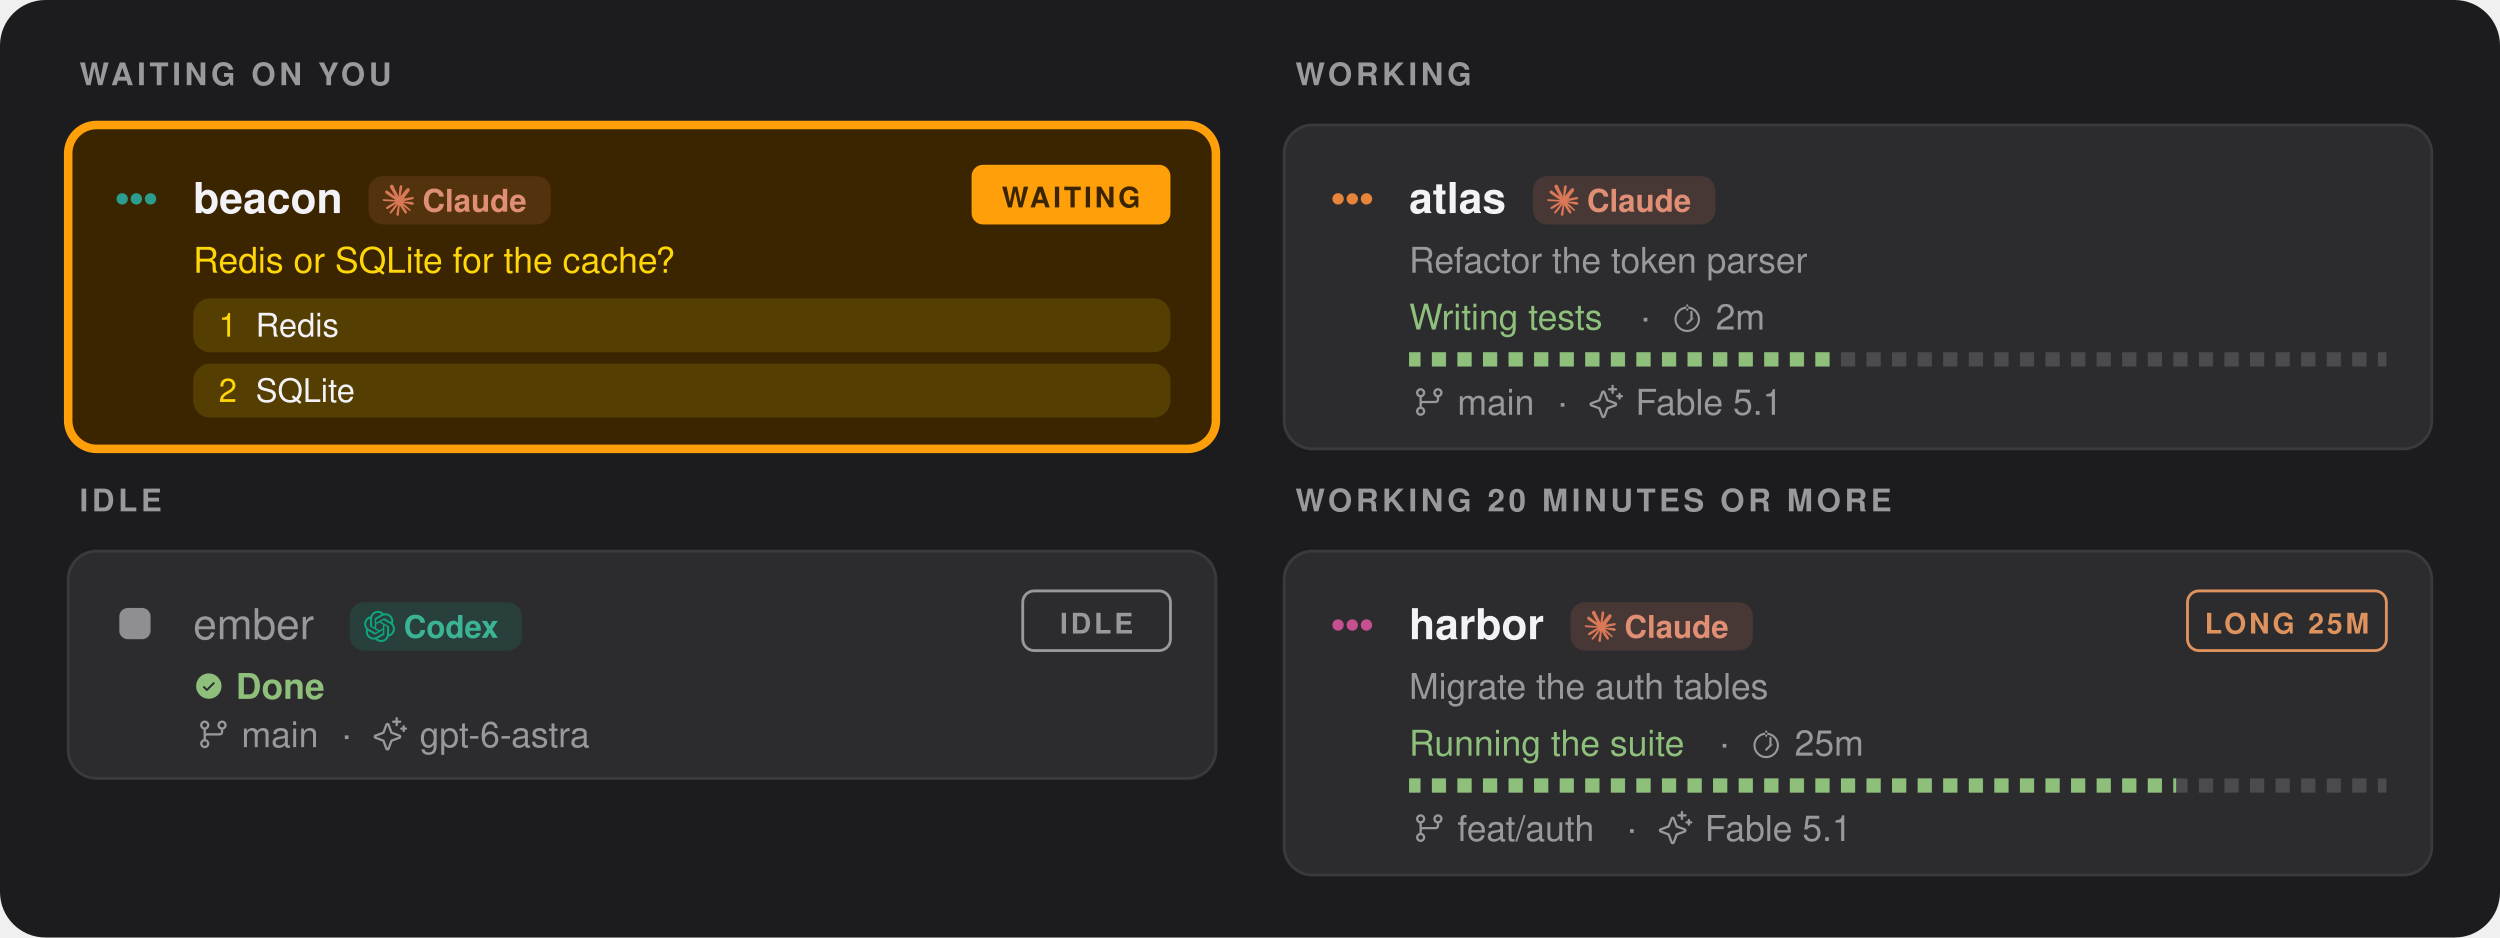
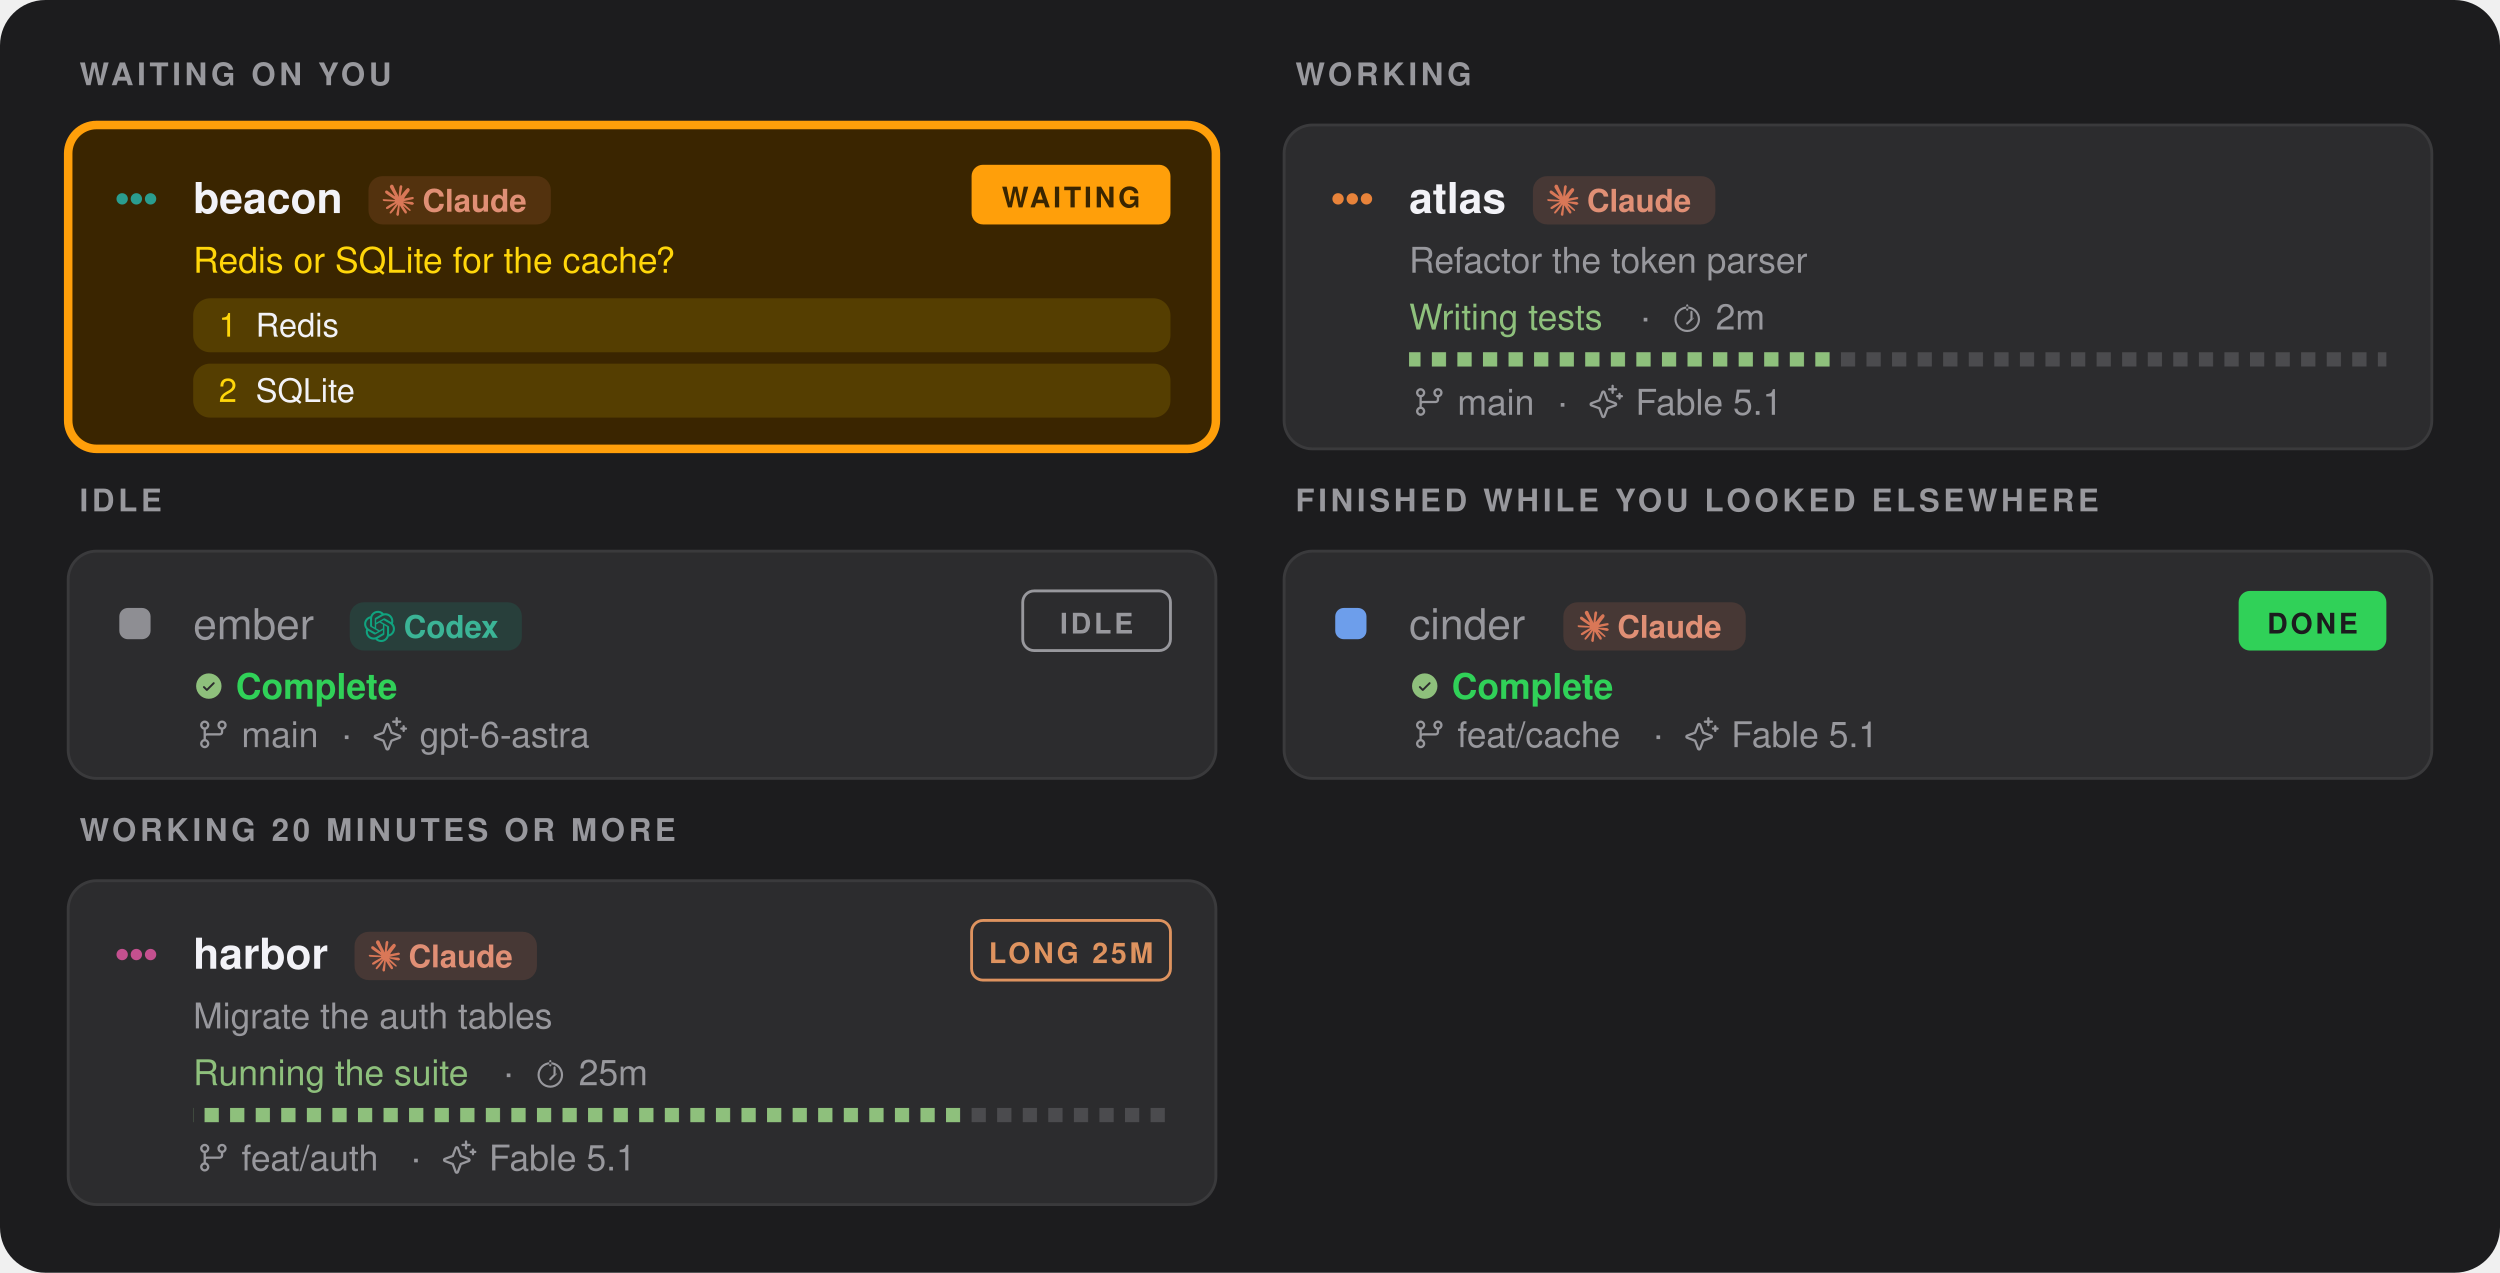
- <svg xmlns="http://www.w3.org/2000/svg" viewBox="0 0 880 330" width="880" role="img" aria-label="Four cards: one amber with a WAITING badge, its question and a button per answer, one at work with a report and ticks, one grey with an IDLE outline, and one at work for 25 minutes with a warm long badge">
+ <svg xmlns="http://www.w3.org/2000/svg" viewBox="0 0 880 448" width="880" role="img" aria-label="Five cards: one amber with a WAITING badge, its question and a button per answer, one at work with a report and ticks, one grey with an IDLE outline, one grey with a green DONE badge, and one at work for 25 minutes with a warm long badge">
  <defs>
    <pattern id="tickmask" width="9" height="5" patternUnits="userSpaceOnUse">
      <rect width="5" height="5" fill="#ffffff" />
    </pattern>
    <mask id="tick">
-       <rect width="880" height="330" fill="url(#tickmask)" />
+       <rect width="880" height="448" fill="url(#tickmask)" />
    </mask>
  </defs>
-   <rect width="880" height="330" rx="16" fill="#1c1c1e" />
+   <rect width="880" height="448" rx="16" fill="#1c1c1e" />
  <text x="28" y="30" fill="#98989d" font-size="11" font-weight="700" font-family="-apple-system, BlinkMacSystemFont, 'Segoe UI', Helvetica, Arial, sans-serif" letter-spacing="1.3">WAITING ON YOU</text>
  <rect x="24" y="44" width="404" height="114" rx="10" fill="#3a2500" stroke="#ff9f0a" stroke-width="3" />
  <circle cx="43" cy="70" r="2" fill="#2a9d8f">
    <animate attributeName="opacity" values="0.25;1;0.25" dur="1.4s" begin="0.00s" repeatCount="indefinite" />
  </circle>
  <circle cx="48" cy="70" r="2" fill="#2a9d8f">
    <animate attributeName="opacity" values="0.25;1;0.25" dur="1.4s" begin="0.18s" repeatCount="indefinite" />
  </circle>
  <circle cx="53" cy="70" r="2" fill="#2a9d8f">
    <animate attributeName="opacity" values="0.25;1;0.25" dur="1.4s" begin="0.36s" repeatCount="indefinite" />
  </circle>
  <text x="68" y="75" fill="#f2f2f7" font-size="15" font-weight="600" font-family="-apple-system, BlinkMacSystemFont, 'Segoe UI', Helvetica, Arial, sans-serif">beacon</text>
  <rect x="129.7" y="62" width="64.2" height="17" rx="5" fill="#d97757" opacity="0.16" />
  <g transform="translate(134.7,65) scale(0.4583)" fill="#d97757">
    <path d="m4.714 15.956 4.717-2.647.079-.231-.079-.128h-.231l-.789-.049-2.696-.073-2.337-.097-2.265-.121-.571-.121-.534-.704.055-.352.48-.322.686.061 1.518.103 2.277.158 1.651.097 2.447.255h.389l.055-.158-.134-.097-.103-.097L6.973 9.836l-2.55-1.688-1.336-.971-.723-.492-.364-.461-.158-1.008.656-.723.88.061.225.061.892.686 1.906 1.475 2.489 1.834.364.303.146-.103.018-.073-.164-.273-1.354-2.447-1.445-2.489-.643-1.032-.17-.619c-.061-.255-.103-.467-.103-.729L6.287.134 6.7 0l.996.134.419.364.619 1.415 1.002 2.228 1.554 3.03.455.898.243.832.091.255h.158v-.146l.128-1.706.237-2.095.231-2.696.079-.759.376-.911.747-.492.583.279.48.686-.067.443-.285 1.852-.559 2.902-.364 1.943h.212l.243-.243.984-1.305 1.651-2.064.729-.82.85-.905.546-.431h1.032l.759 1.129-.34 1.166-1.062 1.348-.88 1.141-1.263 1.7-.789 1.36.073.109.188-.018 2.853-.607 1.542-.279 1.84-.316.832.389.091.395-.328.807-1.967.486-2.307.461-3.436.814-.043.03.049.061 1.548.146.662.036h1.621l3.018.225.789.522.474.638-.079.486-1.214.619-1.639-.389-3.825-.911-1.311-.328h-.182v.109l1.093 1.069 2.003 1.809 2.507 2.331.128.577-.322.455-.34-.049-2.204-1.657-.85-.747-1.925-1.621h-.128v.17l.443.65 2.344 3.521.121 1.081-.17.352-.607.212-.668-.121-1.372-1.925L14.38 17.959l-1.141-1.943-.14.079-.674 7.255-.316.37-.729.279-.607-.461-.322-.747.322-1.475.389-1.925.316-1.53.285-1.9.17-.631-.012-.043-.14.018-1.433 1.967-2.18 2.945-1.724 1.846-.413.164-.716-.37.067-.662.401-.589 2.386-3.036 1.439-1.882.929-1.087-.006-.158h-.055l-6.338 4.116-1.129.146-.486-.455.061-.747.231-.243 1.906-1.311Z" />
  </g>
  <text x="148.7" y="74.5" fill="#e08f75" font-size="11" font-weight="600" font-family="-apple-system, BlinkMacSystemFont, 'Segoe UI', Helvetica, Arial, sans-serif">Claude</text>
  <text x="68" y="96" fill="#ffd60a" font-size="12.5" font-weight="400" font-family="-apple-system, BlinkMacSystemFont, 'Segoe UI', Helvetica, Arial, sans-serif">Redis or SQLite for the cache?</text>
  <rect x="68" y="105" width="344" height="19" rx="6" fill="#ffd60a" fill-opacity=".14" />
  <text x="77" y="118.5" fill="#ffd60a" font-size="11.5" font-weight="500" font-family="-apple-system, BlinkMacSystemFont, 'Segoe UI', Helvetica, Arial, sans-serif">1</text>
  <text x="90" y="118.5" fill="#f2f2f7" font-size="11.5" font-weight="500" font-family="-apple-system, BlinkMacSystemFont, 'Segoe UI', Helvetica, Arial, sans-serif">Redis</text>
  <rect x="68" y="128" width="344" height="19" rx="6" fill="#ffd60a" fill-opacity=".14" />
  <text x="77" y="141.5" fill="#ffd60a" font-size="11.5" font-weight="500" font-family="-apple-system, BlinkMacSystemFont, 'Segoe UI', Helvetica, Arial, sans-serif">2</text>
  <text x="90" y="141.5" fill="#f2f2f7" font-size="11.5" font-weight="500" font-family="-apple-system, BlinkMacSystemFont, 'Segoe UI', Helvetica, Arial, sans-serif">SQLite</text>
  <g>
    <rect x="342" y="58" width="70" height="21" rx="4" fill="#ff9f0a" stroke="none" />
    <text x="377.0" y="73" fill="#3a2500" font-size="10" font-weight="700" letter-spacing="1" text-anchor="middle" font-family="-apple-system, BlinkMacSystemFont, 'Segoe UI', Helvetica, Arial, sans-serif">WAITING</text>
  </g>
  <text x="456" y="30" fill="#98989d" font-size="11" font-weight="700" font-family="-apple-system, BlinkMacSystemFont, 'Segoe UI', Helvetica, Arial, sans-serif" letter-spacing="1.3">WORKING</text>
  <rect x="452" y="44" width="404" height="114" rx="10" fill="#2c2c2e" stroke="#3a3a3c" />
  <circle cx="471" cy="70" r="2" fill="#e8833a">
    <animate attributeName="opacity" values="0.25;1;0.25" dur="1.4s" begin="0.00s" repeatCount="indefinite" />
  </circle>
  <circle cx="476" cy="70" r="2" fill="#e8833a">
    <animate attributeName="opacity" values="0.25;1;0.25" dur="1.4s" begin="0.18s" repeatCount="indefinite" />
  </circle>
  <circle cx="481" cy="70" r="2" fill="#e8833a">
    <animate attributeName="opacity" values="0.25;1;0.25" dur="1.4s" begin="0.36s" repeatCount="indefinite" />
  </circle>
  <text x="496" y="75" fill="#f2f2f7" font-size="15" font-weight="600" font-family="-apple-system, BlinkMacSystemFont, 'Segoe UI', Helvetica, Arial, sans-serif">atlas</text>
  <rect x="539.6" y="62" width="64.2" height="17" rx="5" fill="#d97757" opacity="0.16" />
  <g transform="translate(544.6,65) scale(0.4583)" fill="#d97757">
    <path d="m4.714 15.956 4.717-2.647.079-.231-.079-.128h-.231l-.789-.049-2.696-.073-2.337-.097-2.265-.121-.571-.121-.534-.704.055-.352.48-.322.686.061 1.518.103 2.277.158 1.651.097 2.447.255h.389l.055-.158-.134-.097-.103-.097L6.973 9.836l-2.55-1.688-1.336-.971-.723-.492-.364-.461-.158-1.008.656-.723.88.061.225.061.892.686 1.906 1.475 2.489 1.834.364.303.146-.103.018-.073-.164-.273-1.354-2.447-1.445-2.489-.643-1.032-.17-.619c-.061-.255-.103-.467-.103-.729L6.287.134 6.7 0l.996.134.419.364.619 1.415 1.002 2.228 1.554 3.03.455.898.243.832.091.255h.158v-.146l.128-1.706.237-2.095.231-2.696.079-.759.376-.911.747-.492.583.279.48.686-.067.443-.285 1.852-.559 2.902-.364 1.943h.212l.243-.243.984-1.305 1.651-2.064.729-.82.85-.905.546-.431h1.032l.759 1.129-.34 1.166-1.062 1.348-.88 1.141-1.263 1.7-.789 1.36.073.109.188-.018 2.853-.607 1.542-.279 1.84-.316.832.389.091.395-.328.807-1.967.486-2.307.461-3.436.814-.043.03.049.061 1.548.146.662.036h1.621l3.018.225.789.522.474.638-.079.486-1.214.619-1.639-.389-3.825-.911-1.311-.328h-.182v.109l1.093 1.069 2.003 1.809 2.507 2.331.128.577-.322.455-.34-.049-2.204-1.657-.85-.747-1.925-1.621h-.128v.17l.443.65 2.344 3.521.121 1.081-.17.352-.607.212-.668-.121-1.372-1.925L14.38 17.959l-1.141-1.943-.14.079-.674 7.255-.316.37-.729.279-.607-.461-.322-.747.322-1.475.389-1.925.316-1.53.285-1.9.17-.631-.012-.043-.14.018-1.433 1.967-2.18 2.945-1.724 1.846-.413.164-.716-.37.067-.662.401-.589 2.386-3.036 1.439-1.882.929-1.087-.006-.158h-.055l-6.338 4.116-1.129.146-.486-.455.061-.747.231-.243 1.906-1.311Z" />
  </g>
  <text x="558.6" y="74.5" fill="#e08f75" font-size="11" font-weight="600" font-family="-apple-system, BlinkMacSystemFont, 'Segoe UI', Helvetica, Arial, sans-serif">Claude</text>
  <text x="496" y="96" fill="#98989d" font-size="12.5" font-weight="400" font-family="-apple-system, BlinkMacSystemFont, 'Segoe UI', Helvetica, Arial, sans-serif">Refactor the token parser</text>
  <text x="496" y="116" fill="#8ec07c" font-size="12.5" font-weight="400" font-family="-apple-system, BlinkMacSystemFont, 'Segoe UI', Helvetica, Arial, sans-serif">Writing tests</text>
  <text x="577.2" y="116" fill="#98989d" font-size="12.5" font-weight="400" font-family="-apple-system, BlinkMacSystemFont, 'Segoe UI', Helvetica, Arial, sans-serif">·</text>
  <g transform="translate(587.9,106) scale(0.0469)" fill="#98989d">
    <path d="M128,40a96,96,0,1,0,96,96A96.11,96.11,0,0,0,128,40Zm0,176a80,80,0,1,1,80-80A80.09,80.09,0,0,1,128,216Zm45.66-93.66a8,8,0,0,1,0,11.32l-40,40a8,8,0,0,1-11.32-11.32L152,132.69V80a8,8,0,0,1,16,0v58.34ZM128,72a8,8,0,0,1-8-8V32a8,8,0,0,1,16,0V64A8,8,0,0,1,128,72Z" />
  </g>
  <text x="603.9" y="116" fill="#98989d" font-size="12.5" font-weight="400" font-family="-apple-system, BlinkMacSystemFont, 'Segoe UI', Helvetica, Arial, sans-serif">2m</text>
  <g mask="url(#tick)">
    <rect x="496" y="124" width="344" height="5" fill="#f2f2f7" opacity="0.16" />
    <rect x="496" y="124" width="150" height="5" fill="#8ec07c" />
  </g>
  <g transform="translate(496,135) scale(0.0508)" fill="#98989d">
    <path d="M232,64a32,32,0,1,0-40,31v17a8,8,0,0,1-8,8H96a23.84,23.84,0,0,0-8,1.38V95a32,32,0,1,0-16,0v66a32,32,0,1,0,16,0V144a8,8,0,0,1,8-8h88a24,24,0,0,0,24-24V95A32.06,32.06,0,0,0,232,64ZM64,64A16,16,0,1,1,80,80,16,16,0,0,1,64,64ZM96,192a16,16,0,1,1-16-16A16,16,0,0,1,96,192ZM200,80a16,16,0,1,1,16-16A16,16,0,0,1,200,80Z" />
  </g>
  <text x="513" y="146" fill="#98989d" font-size="12.5" font-weight="400" font-family="-apple-system, BlinkMacSystemFont, 'Segoe UI', Helvetica, Arial, sans-serif">main</text>
  <text x="548.0" y="146" fill="#98989d" font-size="12.5" font-weight="400" font-family="-apple-system, BlinkMacSystemFont, 'Segoe UI', Helvetica, Arial, sans-serif">·</text>
  <g transform="translate(558.7,135) scale(0.0508)" fill="#98989d">
    <path d="M197.58,129.06,146,110l-19-51.62a15.92,15.92,0,0,0-29.88,0L78,110l-51.62,19a15.92,15.92,0,0,0,0,29.88L78,178l19,51.62a15.92,15.92,0,0,0,29.88,0L146,178l51.62-19a15.92,15.92,0,0,0,0-29.88ZM137,164.22a8,8,0,0,0-4.74,4.74L112,223.85,91.78,169A8,8,0,0,0,87,164.22L32.15,144,87,123.78A8,8,0,0,0,91.78,119L112,64.15,132.22,119a8,8,0,0,0,4.74,4.74L191.85,144ZM144,40a8,8,0,0,1,8-8h16V16a8,8,0,0,1,16,0V32h16a8,8,0,0,1,0,16H184V64a8,8,0,0,1-16,0V48H152A8,8,0,0,1,144,40ZM248,88a8,8,0,0,1-8,8h-8v8a8,8,0,0,1-16,0V96h-8a8,8,0,0,1,0-16h8V72a8,8,0,0,1,16,0v8h8A8,8,0,0,1,248,88Z" />
  </g>
  <text x="575.7" y="146" fill="#98989d" font-size="12.5" font-weight="400" font-family="-apple-system, BlinkMacSystemFont, 'Segoe UI', Helvetica, Arial, sans-serif">Fable 5.1</text>
  <text x="28" y="180" fill="#98989d" font-size="11" font-weight="700" font-family="-apple-system, BlinkMacSystemFont, 'Segoe UI', Helvetica, Arial, sans-serif" letter-spacing="1.3">IDLE</text>
  <rect x="24" y="194" width="404" height="80" rx="10" fill="#2c2c2e" stroke="#3a3a3c" />
  <rect x="42" y="214" width="11" height="11" rx="3" fill="#8e8e93" />
  <text x="68" y="225" fill="#98989d" font-size="15" font-weight="500" font-family="-apple-system, BlinkMacSystemFont, 'Segoe UI', Helvetica, Arial, sans-serif">ember</text>
  <rect x="123.1" y="212" width="60.6" height="17" rx="5" fill="#10a37f" opacity="0.16" />
  <g transform="translate(128.1,215) scale(0.4583)" fill="#10a37f">
    <path d="M22.282 9.821a5.985 5.985 0 0 0-.516-4.911 6.046 6.046 0 0 0-6.51-2.9A6.065 6.065 0 0 0 4.981 4.182a5.985 5.985 0 0 0-3.998 2.9 6.046 6.046 0 0 0 .743 7.097 5.98 5.98 0 0 0 .511 4.911 6.051 6.051 0 0 0 6.515 2.9A5.985 5.985 0 0 0 13.26 24a6.056 6.056 0 0 0 5.772-4.206 5.989 5.989 0 0 0 3.998-2.9 6.056 6.056 0 0 0-.748-7.073zm-9.022 12.608a4.476 4.476 0 0 1-2.876-1.041l.142-.08 4.778-2.758a.795.795 0 0 0 .393-.681v-6.737l2.02 1.169a.071.071 0 0 1 .038.052v5.583a4.504 4.504 0 0 1-4.495 4.494zm-9.661-4.125a4.471 4.471 0 0 1-.535-3.014l.142.085 4.783 2.758a.771.771 0 0 0 .781 0l5.843-3.369v2.332a.08.08 0 0 1-.033.061L9.74 19.95a4.499 4.499 0 0 1-6.141-1.646zM2.341 7.896a4.485 4.485 0 0 1 2.365-1.973V11.6a.766.766 0 0 0 .388.676l5.814 3.354-2.02 1.169a.076.076 0 0 1-.071 0l-4.83-2.787A4.504 4.504 0 0 1 2.341 7.872zm16.596 3.856L13.104 8.364 15.119 7.2a.076.076 0 0 1 .071 0l4.83 2.791a4.494 4.494 0 0 1-.676 8.104v-5.677a.79.79 0 0 0-.407-.667zm2.011-3.023l-.142-.085-4.774-2.782a.776.776 0 0 0-.785 0L9.409 9.23V6.897a.066.066 0 0 1 .028-.061l4.83-2.787a4.499 4.499 0 0 1 6.68 4.66zM8.306 12.863l-2.02-1.164a.08.08 0 0 1-.038-.057V6.074a4.499 4.499 0 0 1 7.376-3.454l-.142.081L8.704 5.459a.795.795 0 0 0-.393.681zm1.098-2.365l2.602-1.5 2.607 1.5v2.999l-2.597 1.5-2.607-1.5Z" />
  </g>
  <text x="142.1" y="224.5" fill="#3bb496" font-size="11" font-weight="600" font-family="-apple-system, BlinkMacSystemFont, 'Segoe UI', Helvetica, Arial, sans-serif">Codex</text>
  <g transform="translate(68,236) scale(0.043)" fill="#8ec07c">
    <path d="M128,24A104,104,0,1,0,232,128,104.11,104.11,0,0,0,128,24Zm45.66,85.66-56,56a8,8,0,0,1-11.32,0l-24-24a8,8,0,0,1,11.32-11.32L112,148.69l50.34-50.35a8,8,0,0,1,11.32,11.32Z" />
  </g>
-   <text x="83" y="246" fill="#8ec07c" font-size="12.5" font-weight="600" font-family="-apple-system, BlinkMacSystemFont, 'Segoe UI', Helvetica, Arial, sans-serif">Done</text>
+   <text x="83" y="246" fill="#30d158" font-size="12.5" font-weight="600" font-family="-apple-system, BlinkMacSystemFont, 'Segoe UI', Helvetica, Arial, sans-serif">Complete</text>
  <g transform="translate(68,252) scale(0.0508)" fill="#98989d">
    <path d="M232,64a32,32,0,1,0-40,31v17a8,8,0,0,1-8,8H96a23.84,23.84,0,0,0-8,1.38V95a32,32,0,1,0-16,0v66a32,32,0,1,0,16,0V144a8,8,0,0,1,8-8h88a24,24,0,0,0,24-24V95A32.06,32.06,0,0,0,232,64ZM64,64A16,16,0,1,1,80,80,16,16,0,0,1,64,64ZM96,192a16,16,0,1,1-16-16A16,16,0,0,1,96,192ZM200,80a16,16,0,1,1,16-16A16,16,0,0,1,200,80Z" />
  </g>
  <text x="85" y="263" fill="#98989d" font-size="12.5" font-weight="400" font-family="-apple-system, BlinkMacSystemFont, 'Segoe UI', Helvetica, Arial, sans-serif">main</text>
  <text x="120.0" y="263" fill="#98989d" font-size="12.5" font-weight="400" font-family="-apple-system, BlinkMacSystemFont, 'Segoe UI', Helvetica, Arial, sans-serif">·</text>
  <g transform="translate(130.7,252) scale(0.0508)" fill="#98989d">
    <path d="M197.58,129.06,146,110l-19-51.62a15.92,15.92,0,0,0-29.88,0L78,110l-51.62,19a15.92,15.92,0,0,0,0,29.88L78,178l19,51.62a15.92,15.92,0,0,0,29.88,0L146,178l51.62-19a15.92,15.92,0,0,0,0-29.88ZM137,164.22a8,8,0,0,0-4.74,4.74L112,223.85,91.78,169A8,8,0,0,0,87,164.22L32.15,144,87,123.78A8,8,0,0,0,91.78,119L112,64.15,132.22,119a8,8,0,0,0,4.74,4.74L191.85,144ZM144,40a8,8,0,0,1,8-8h16V16a8,8,0,0,1,16,0V32h16a8,8,0,0,1,0,16H184V64a8,8,0,0,1-16,0V48H152A8,8,0,0,1,144,40ZM248,88a8,8,0,0,1-8,8h-8v8a8,8,0,0,1-16,0V96h-8a8,8,0,0,1,0-16h8V72a8,8,0,0,1,16,0v8h8A8,8,0,0,1,248,88Z" />
  </g>
  <text x="147.7" y="263" fill="#98989d" font-size="12.5" font-weight="400" font-family="-apple-system, BlinkMacSystemFont, 'Segoe UI', Helvetica, Arial, sans-serif">gpt-6-astra</text>
  <g>
    <rect x="360" y="208" width="52" height="21" rx="4" fill="none" stroke="#98989d" />
    <text x="386.0" y="223" fill="#98989d" font-size="10" font-weight="700" letter-spacing="1" text-anchor="middle" font-family="-apple-system, BlinkMacSystemFont, 'Segoe UI', Helvetica, Arial, sans-serif">IDLE</text>
  </g>
-   <text x="456" y="180" fill="#98989d" font-size="11" font-weight="700" font-family="-apple-system, BlinkMacSystemFont, 'Segoe UI', Helvetica, Arial, sans-serif" letter-spacing="1.3">WORKING 20 MINUTES OR MORE</text>
-   <rect x="452" y="194" width="404" height="114" rx="10" fill="#2c2c2e" stroke="#3a3a3c" />
-   <circle cx="471" cy="220" r="2" fill="#c4508f">
+   <text x="456" y="180" fill="#98989d" font-size="11" font-weight="700" font-family="-apple-system, BlinkMacSystemFont, 'Segoe UI', Helvetica, Arial, sans-serif" letter-spacing="1.3">FINISHED WHILE YOU LOOKED ELSEWHERE</text>
+   <rect x="452" y="194" width="404" height="80" rx="10" fill="#2c2c2e" stroke="#3a3a3c" />
+   <rect x="470" y="214" width="11" height="11" rx="3" fill="#6d9eeb" />
+   <text x="496" y="225" fill="#98989d" font-size="15" font-weight="500" font-family="-apple-system, BlinkMacSystemFont, 'Segoe UI', Helvetica, Arial, sans-serif">cinder</text>
+   <rect x="550.3" y="212" width="64.2" height="17" rx="5" fill="#d97757" opacity="0.16" />
+   <g transform="translate(555.3,215) scale(0.4583)" fill="#d97757">
+     <path d="m4.714 15.956 4.717-2.647.079-.231-.079-.128h-.231l-.789-.049-2.696-.073-2.337-.097-2.265-.121-.571-.121-.534-.704.055-.352.48-.322.686.061 1.518.103 2.277.158 1.651.097 2.447.255h.389l.055-.158-.134-.097-.103-.097L6.973 9.836l-2.55-1.688-1.336-.971-.723-.492-.364-.461-.158-1.008.656-.723.88.061.225.061.892.686 1.906 1.475 2.489 1.834.364.303.146-.103.018-.073-.164-.273-1.354-2.447-1.445-2.489-.643-1.032-.17-.619c-.061-.255-.103-.467-.103-.729L6.287.134 6.7 0l.996.134.419.364.619 1.415 1.002 2.228 1.554 3.03.455.898.243.832.091.255h.158v-.146l.128-1.706.237-2.095.231-2.696.079-.759.376-.911.747-.492.583.279.48.686-.067.443-.285 1.852-.559 2.902-.364 1.943h.212l.243-.243.984-1.305 1.651-2.064.729-.82.85-.905.546-.431h1.032l.759 1.129-.34 1.166-1.062 1.348-.88 1.141-1.263 1.7-.789 1.36.073.109.188-.018 2.853-.607 1.542-.279 1.84-.316.832.389.091.395-.328.807-1.967.486-2.307.461-3.436.814-.043.03.049.061 1.548.146.662.036h1.621l3.018.225.789.522.474.638-.079.486-1.214.619-1.639-.389-3.825-.911-1.311-.328h-.182v.109l1.093 1.069 2.003 1.809 2.507 2.331.128.577-.322.455-.34-.049-2.204-1.657-.85-.747-1.925-1.621h-.128v.17l.443.65 2.344 3.521.121 1.081-.17.352-.607.212-.668-.121-1.372-1.925L14.38 17.959l-1.141-1.943-.14.079-.674 7.255-.316.37-.729.279-.607-.461-.322-.747.322-1.475.389-1.925.316-1.53.285-1.9.17-.631-.012-.043-.14.018-1.433 1.967-2.18 2.945-1.724 1.846-.413.164-.716-.37.067-.662.401-.589 2.386-3.036 1.439-1.882.929-1.087-.006-.158h-.055l-6.338 4.116-1.129.146-.486-.455.061-.747.231-.243 1.906-1.311Z" />
+   </g>
+   <text x="569.3" y="224.5" fill="#e08f75" font-size="11" font-weight="600" font-family="-apple-system, BlinkMacSystemFont, 'Segoe UI', Helvetica, Arial, sans-serif">Claude</text>
+   <g transform="translate(496,236) scale(0.043)" fill="#8ec07c">
+     <path d="M128,24A104,104,0,1,0,232,128,104.11,104.11,0,0,0,128,24Zm45.66,85.66-56,56a8,8,0,0,1-11.32,0l-24-24a8,8,0,0,1,11.32-11.32L112,148.69l50.34-50.35a8,8,0,0,1,11.32,11.32Z" />
+   </g>
+   <text x="511" y="246" fill="#30d158" font-size="12.5" font-weight="600" font-family="-apple-system, BlinkMacSystemFont, 'Segoe UI', Helvetica, Arial, sans-serif">Complete</text>
+   <g transform="translate(496,252) scale(0.0508)" fill="#98989d">
+     <path d="M232,64a32,32,0,1,0-40,31v17a8,8,0,0,1-8,8H96a23.84,23.84,0,0,0-8,1.38V95a32,32,0,1,0-16,0v66a32,32,0,1,0,16,0V144a8,8,0,0,1,8-8h88a24,24,0,0,0,24-24V95A32.06,32.06,0,0,0,232,64ZM64,64A16,16,0,1,1,80,80,16,16,0,0,1,64,64ZM96,192a16,16,0,1,1-16-16A16,16,0,0,1,96,192ZM200,80a16,16,0,1,1,16-16A16,16,0,0,1,200,80Z" />
+   </g>
+   <text x="513" y="263" fill="#98989d" font-size="12.5" font-weight="400" font-family="-apple-system, BlinkMacSystemFont, 'Segoe UI', Helvetica, Arial, sans-serif">feat/cache</text>
+   <text x="581.7" y="263" fill="#98989d" font-size="12.5" font-weight="400" font-family="-apple-system, BlinkMacSystemFont, 'Segoe UI', Helvetica, Arial, sans-serif">·</text>
+   <g transform="translate(592.4,252) scale(0.0508)" fill="#98989d">
+     <path d="M197.58,129.06,146,110l-19-51.62a15.92,15.92,0,0,0-29.88,0L78,110l-51.62,19a15.92,15.92,0,0,0,0,29.88L78,178l19,51.62a15.92,15.92,0,0,0,29.88,0L146,178l51.62-19a15.92,15.92,0,0,0,0-29.88ZM137,164.22a8,8,0,0,0-4.74,4.74L112,223.85,91.78,169A8,8,0,0,0,87,164.22L32.15,144,87,123.78A8,8,0,0,0,91.78,119L112,64.15,132.22,119a8,8,0,0,0,4.74,4.74L191.85,144ZM144,40a8,8,0,0,1,8-8h16V16a8,8,0,0,1,16,0V32h16a8,8,0,0,1,0,16H184V64a8,8,0,0,1-16,0V48H152A8,8,0,0,1,144,40ZM248,88a8,8,0,0,1-8,8h-8v8a8,8,0,0,1-16,0V96h-8a8,8,0,0,1,0-16h8V72a8,8,0,0,1,16,0v8h8A8,8,0,0,1,248,88Z" />
+   </g>
+   <text x="609.4" y="263" fill="#98989d" font-size="12.5" font-weight="400" font-family="-apple-system, BlinkMacSystemFont, 'Segoe UI', Helvetica, Arial, sans-serif">Fable 5.1</text>
+   <g>
+     <rect x="788" y="208" width="52" height="21" rx="4" fill="#30d158" stroke="none" />
+     <text x="814.0" y="223" fill="#1c1c1e" font-size="10" font-weight="700" letter-spacing="1" text-anchor="middle" font-family="-apple-system, BlinkMacSystemFont, 'Segoe UI', Helvetica, Arial, sans-serif">DONE</text>
+   </g>
+   <text x="28" y="296" fill="#98989d" font-size="11" font-weight="700" font-family="-apple-system, BlinkMacSystemFont, 'Segoe UI', Helvetica, Arial, sans-serif" letter-spacing="1.3">WORKING 20 MINUTES OR MORE</text>
+   <rect x="24" y="310" width="404" height="114" rx="10" fill="#2c2c2e" stroke="#3a3a3c" />
+   <circle cx="43" cy="336" r="2" fill="#c4508f">
    <animate attributeName="opacity" values="0.25;1;0.25" dur="1.4s" begin="0.00s" repeatCount="indefinite" />
  </circle>
-   <circle cx="476" cy="220" r="2" fill="#c4508f">
+   <circle cx="48" cy="336" r="2" fill="#c4508f">
    <animate attributeName="opacity" values="0.25;1;0.25" dur="1.4s" begin="0.18s" repeatCount="indefinite" />
  </circle>
-   <circle cx="481" cy="220" r="2" fill="#c4508f">
+   <circle cx="53" cy="336" r="2" fill="#c4508f">
    <animate attributeName="opacity" values="0.25;1;0.25" dur="1.4s" begin="0.36s" repeatCount="indefinite" />
  </circle>
-   <text x="496" y="225" fill="#f2f2f7" font-size="15" font-weight="600" font-family="-apple-system, BlinkMacSystemFont, 'Segoe UI', Helvetica, Arial, sans-serif">harbor</text>
-   <rect x="552.8" y="212" width="64.2" height="17" rx="5" fill="#d97757" opacity="0.16" />
-   <g transform="translate(557.8,215) scale(0.4583)" fill="#d97757">
+   <text x="68" y="341" fill="#f2f2f7" font-size="15" font-weight="600" font-family="-apple-system, BlinkMacSystemFont, 'Segoe UI', Helvetica, Arial, sans-serif">harbor</text>
+   <rect x="124.8" y="328" width="64.2" height="17" rx="5" fill="#d97757" opacity="0.16" />
+   <g transform="translate(129.8,331) scale(0.4583)" fill="#d97757">
    <path d="m4.714 15.956 4.717-2.647.079-.231-.079-.128h-.231l-.789-.049-2.696-.073-2.337-.097-2.265-.121-.571-.121-.534-.704.055-.352.48-.322.686.061 1.518.103 2.277.158 1.651.097 2.447.255h.389l.055-.158-.134-.097-.103-.097L6.973 9.836l-2.55-1.688-1.336-.971-.723-.492-.364-.461-.158-1.008.656-.723.88.061.225.061.892.686 1.906 1.475 2.489 1.834.364.303.146-.103.018-.073-.164-.273-1.354-2.447-1.445-2.489-.643-1.032-.17-.619c-.061-.255-.103-.467-.103-.729L6.287.134 6.7 0l.996.134.419.364.619 1.415 1.002 2.228 1.554 3.03.455.898.243.832.091.255h.158v-.146l.128-1.706.237-2.095.231-2.696.079-.759.376-.911.747-.492.583.279.48.686-.067.443-.285 1.852-.559 2.902-.364 1.943h.212l.243-.243.984-1.305 1.651-2.064.729-.82.85-.905.546-.431h1.032l.759 1.129-.34 1.166-1.062 1.348-.88 1.141-1.263 1.7-.789 1.36.073.109.188-.018 2.853-.607 1.542-.279 1.84-.316.832.389.091.395-.328.807-1.967.486-2.307.461-3.436.814-.043.03.049.061 1.548.146.662.036h1.621l3.018.225.789.522.474.638-.079.486-1.214.619-1.639-.389-3.825-.911-1.311-.328h-.182v.109l1.093 1.069 2.003 1.809 2.507 2.331.128.577-.322.455-.34-.049-2.204-1.657-.85-.747-1.925-1.621h-.128v.17l.443.65 2.344 3.521.121 1.081-.17.352-.607.212-.668-.121-1.372-1.925L14.38 17.959l-1.141-1.943-.14.079-.674 7.255-.316.37-.729.279-.607-.461-.322-.747.322-1.475.389-1.925.316-1.53.285-1.9.17-.631-.012-.043-.14.018-1.433 1.967-2.18 2.945-1.724 1.846-.413.164-.716-.37.067-.662.401-.589 2.386-3.036 1.439-1.882.929-1.087-.006-.158h-.055l-6.338 4.116-1.129.146-.486-.455.061-.747.231-.243 1.906-1.311Z" />
  </g>
-   <text x="571.8" y="224.5" fill="#e08f75" font-size="11" font-weight="600" font-family="-apple-system, BlinkMacSystemFont, 'Segoe UI', Helvetica, Arial, sans-serif">Claude</text>
-   <text x="496" y="246" fill="#98989d" font-size="12.5" font-weight="400" font-family="-apple-system, BlinkMacSystemFont, 'Segoe UI', Helvetica, Arial, sans-serif">Migrate the auth tables</text>
-   <text x="496" y="266" fill="#8ec07c" font-size="12.5" font-weight="400" font-family="-apple-system, BlinkMacSystemFont, 'Segoe UI', Helvetica, Arial, sans-serif">Running the suite</text>
-   <text x="605.0" y="266" fill="#98989d" font-size="12.5" font-weight="400" font-family="-apple-system, BlinkMacSystemFont, 'Segoe UI', Helvetica, Arial, sans-serif">·</text>
-   <g transform="translate(615.7,256) scale(0.0469)" fill="#98989d">
+   <text x="143.8" y="340.5" fill="#e08f75" font-size="11" font-weight="600" font-family="-apple-system, BlinkMacSystemFont, 'Segoe UI', Helvetica, Arial, sans-serif">Claude</text>
+   <text x="68" y="362" fill="#98989d" font-size="12.5" font-weight="400" font-family="-apple-system, BlinkMacSystemFont, 'Segoe UI', Helvetica, Arial, sans-serif">Migrate the auth tables</text>
+   <text x="68" y="382" fill="#8ec07c" font-size="12.5" font-weight="400" font-family="-apple-system, BlinkMacSystemFont, 'Segoe UI', Helvetica, Arial, sans-serif">Running the suite</text>
+   <text x="177.0" y="382" fill="#98989d" font-size="12.5" font-weight="400" font-family="-apple-system, BlinkMacSystemFont, 'Segoe UI', Helvetica, Arial, sans-serif">·</text>
+   <g transform="translate(187.7,372) scale(0.0469)" fill="#98989d">
    <path d="M128,40a96,96,0,1,0,96,96A96.11,96.11,0,0,0,128,40Zm0,176a80,80,0,1,1,80-80A80.09,80.09,0,0,1,128,216Zm45.66-93.66a8,8,0,0,1,0,11.32l-40,40a8,8,0,0,1-11.32-11.32L152,132.69V80a8,8,0,0,1,16,0v58.34ZM128,72a8,8,0,0,1-8-8V32a8,8,0,0,1,16,0V64A8,8,0,0,1,128,72Z" />
  </g>
-   <text x="631.7" y="266" fill="#98989d" font-size="12.5" font-weight="400" font-family="-apple-system, BlinkMacSystemFont, 'Segoe UI', Helvetica, Arial, sans-serif">25m</text>
+   <text x="203.7" y="382" fill="#98989d" font-size="12.5" font-weight="400" font-family="-apple-system, BlinkMacSystemFont, 'Segoe UI', Helvetica, Arial, sans-serif">25m</text>
  <g mask="url(#tick)">
-     <rect x="496" y="274" width="344" height="5" fill="#f2f2f7" opacity="0.16" />
-     <rect x="496" y="274" width="270" height="5" fill="#8ec07c" />
+     <rect x="68" y="390" width="344" height="5" fill="#f2f2f7" opacity="0.16" />
+     <rect x="68" y="390" width="270" height="5" fill="#8ec07c" />
  </g>
-   <g transform="translate(496,285) scale(0.0508)" fill="#98989d">
+   <g transform="translate(68,401) scale(0.0508)" fill="#98989d">
    <path d="M232,64a32,32,0,1,0-40,31v17a8,8,0,0,1-8,8H96a23.84,23.84,0,0,0-8,1.38V95a32,32,0,1,0-16,0v66a32,32,0,1,0,16,0V144a8,8,0,0,1,8-8h88a24,24,0,0,0,24-24V95A32.06,32.06,0,0,0,232,64ZM64,64A16,16,0,1,1,80,80,16,16,0,0,1,64,64ZM96,192a16,16,0,1,1-16-16A16,16,0,0,1,96,192ZM200,80a16,16,0,1,1,16-16A16,16,0,0,1,200,80Z" />
  </g>
-   <text x="513" y="296" fill="#98989d" font-size="12.5" font-weight="400" font-family="-apple-system, BlinkMacSystemFont, 'Segoe UI', Helvetica, Arial, sans-serif">feat/auth</text>
-   <text x="572.4" y="296" fill="#98989d" font-size="12.5" font-weight="400" font-family="-apple-system, BlinkMacSystemFont, 'Segoe UI', Helvetica, Arial, sans-serif">·</text>
-   <g transform="translate(583.1,285) scale(0.0508)" fill="#98989d">
+   <text x="85" y="412" fill="#98989d" font-size="12.5" font-weight="400" font-family="-apple-system, BlinkMacSystemFont, 'Segoe UI', Helvetica, Arial, sans-serif">feat/auth</text>
+   <text x="144.4" y="412" fill="#98989d" font-size="12.5" font-weight="400" font-family="-apple-system, BlinkMacSystemFont, 'Segoe UI', Helvetica, Arial, sans-serif">·</text>
+   <g transform="translate(155.1,401) scale(0.0508)" fill="#98989d">
    <path d="M197.58,129.06,146,110l-19-51.62a15.92,15.92,0,0,0-29.88,0L78,110l-51.62,19a15.92,15.92,0,0,0,0,29.88L78,178l19,51.62a15.92,15.92,0,0,0,29.88,0L146,178l51.62-19a15.92,15.92,0,0,0,0-29.88ZM137,164.22a8,8,0,0,0-4.74,4.74L112,223.85,91.78,169A8,8,0,0,0,87,164.22L32.15,144,87,123.78A8,8,0,0,0,91.78,119L112,64.15,132.22,119a8,8,0,0,0,4.74,4.74L191.85,144ZM144,40a8,8,0,0,1,8-8h16V16a8,8,0,0,1,16,0V32h16a8,8,0,0,1,0,16H184V64a8,8,0,0,1-16,0V48H152A8,8,0,0,1,144,40ZM248,88a8,8,0,0,1-8,8h-8v8a8,8,0,0,1-16,0V96h-8a8,8,0,0,1,0-16h8V72a8,8,0,0,1,16,0v8h8A8,8,0,0,1,248,88Z" />
  </g>
-   <text x="600.1" y="296" fill="#98989d" font-size="12.5" font-weight="400" font-family="-apple-system, BlinkMacSystemFont, 'Segoe UI', Helvetica, Arial, sans-serif">Fable 5.1</text>
-   <rect x="770" y="208" width="70" height="21" rx="4" fill="none" stroke="#de935f" />
-   <text x="805.0" y="223" fill="#de935f" font-size="10" font-weight="700" letter-spacing="1" text-anchor="middle" font-family="-apple-system, BlinkMacSystemFont, 'Segoe UI', Helvetica, Arial, sans-serif">LONG 25M</text>
+   <text x="172.1" y="412" fill="#98989d" font-size="12.5" font-weight="400" font-family="-apple-system, BlinkMacSystemFont, 'Segoe UI', Helvetica, Arial, sans-serif">Fable 5.1</text>
+   <rect x="342" y="324" width="70" height="21" rx="4" fill="none" stroke="#de935f" />
+   <text x="377.0" y="339" fill="#de935f" font-size="10" font-weight="700" letter-spacing="1" text-anchor="middle" font-family="-apple-system, BlinkMacSystemFont, 'Segoe UI', Helvetica, Arial, sans-serif">LONG 25M</text>
</svg>
